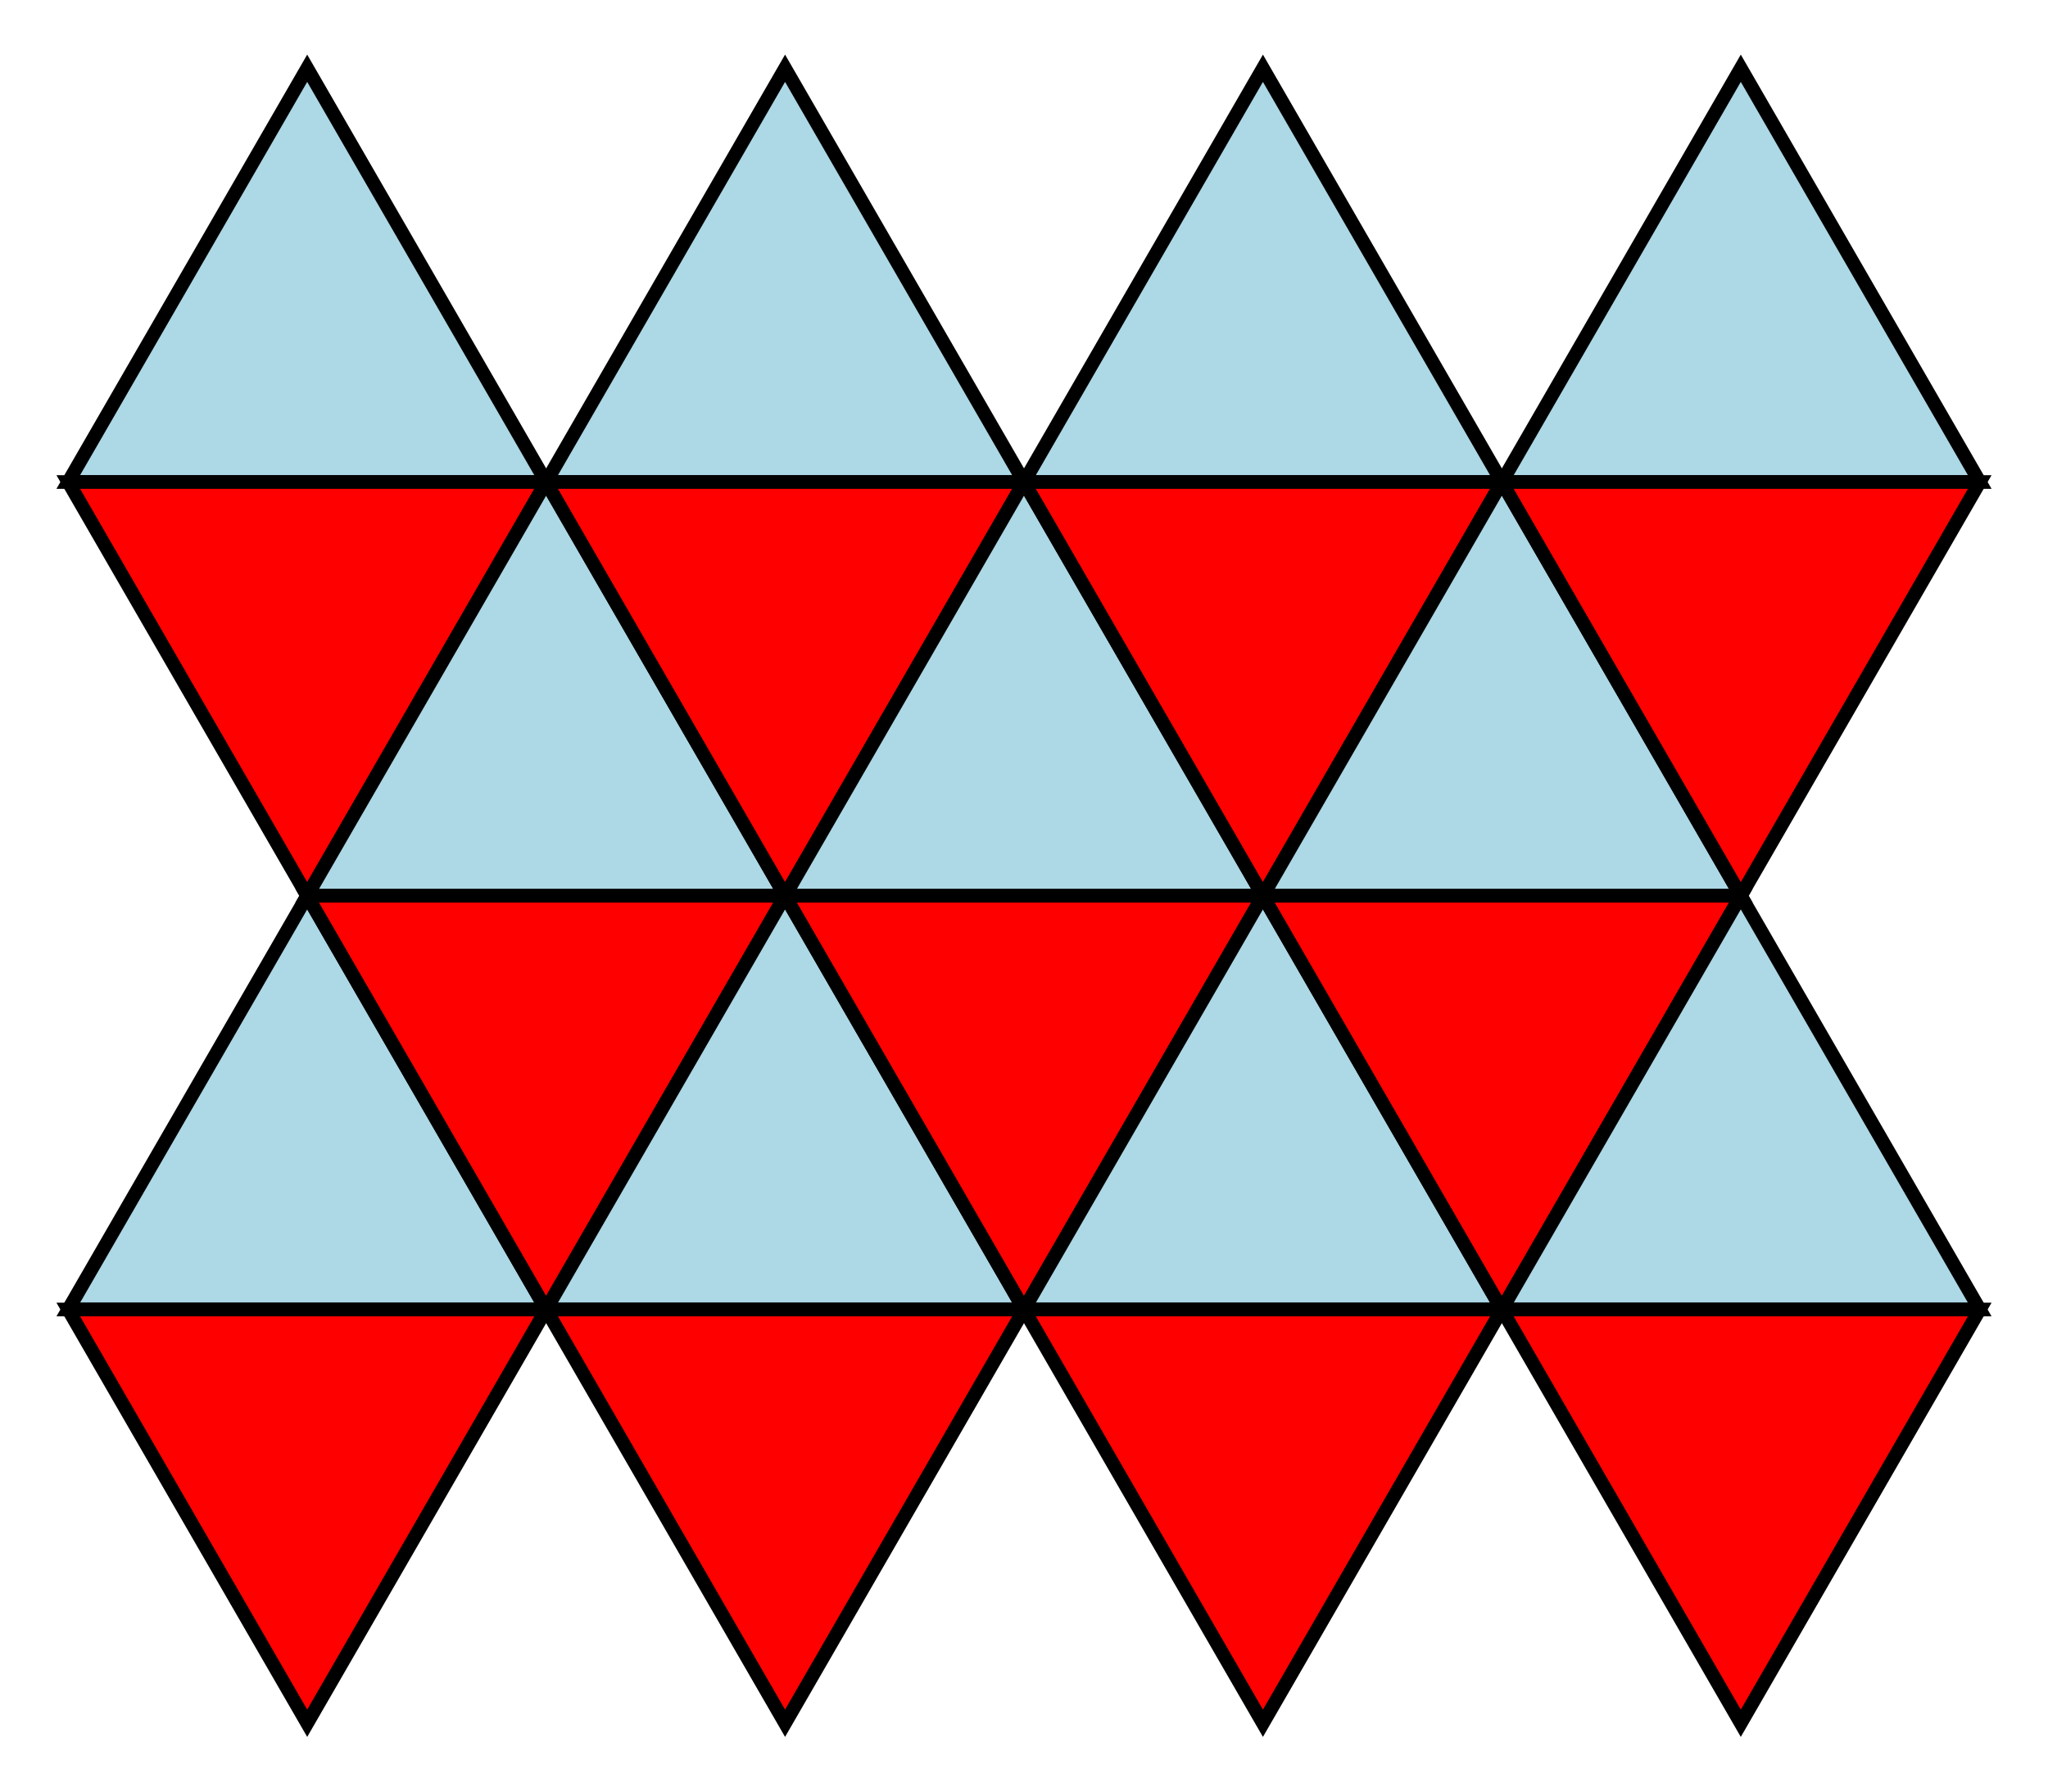
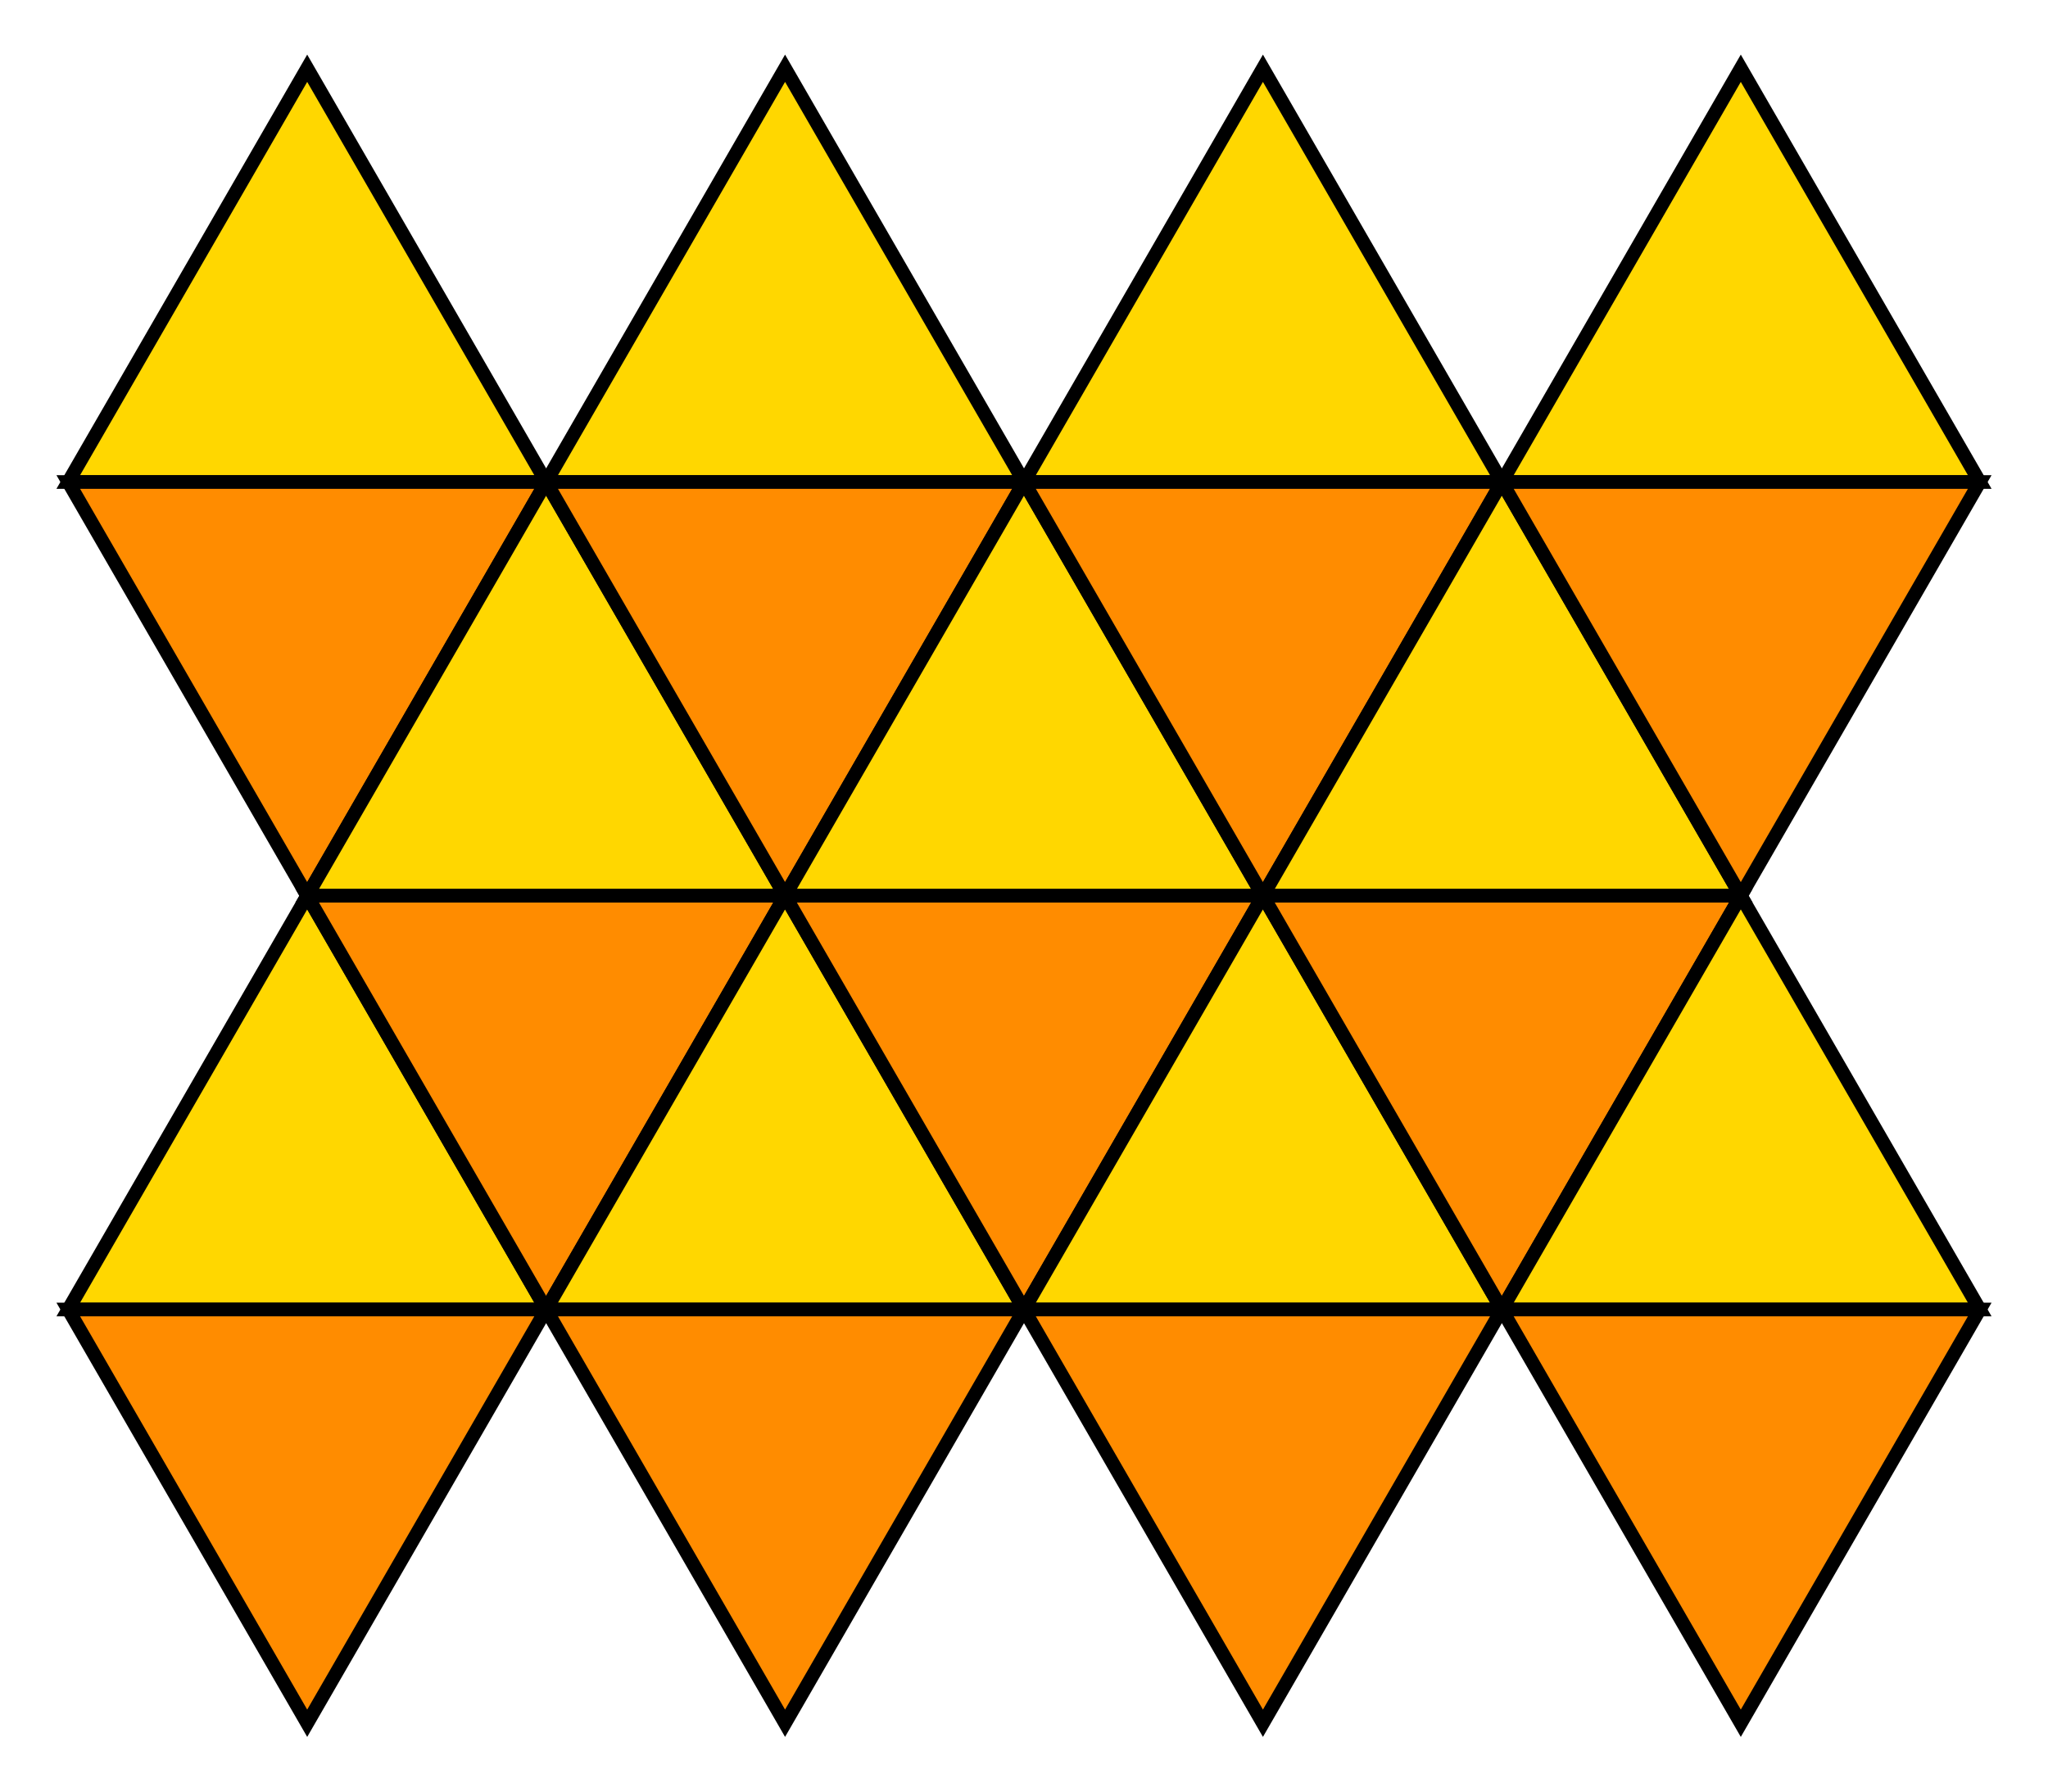
<svg xmlns="http://www.w3.org/2000/svg" width="150.0" height="131.244" viewBox="0 0 150.0 131.244">
-   <polygon points="22.5,5.0 40.0,35.311 5.0,35.311" stroke="black" stroke-linecap="round" stroke-width="1" fill="lightblue" />
-   <polygon points="5.0,35.311 40.0,35.311 22.5,65.622" stroke="black" stroke-linecap="round" stroke-width="1" fill="red" />
-   <polygon points="22.5,65.622 40.0,95.933 5.0,95.933" stroke="black" stroke-linecap="round" stroke-width="1" fill="lightblue" />
-   <polygon points="5.0,95.933 40.0,95.933 22.5,126.244" stroke="black" stroke-linecap="round" stroke-width="1" fill="red" />
-   <polygon points="40.0,35.311 57.5,65.622 22.5,65.622" stroke="black" stroke-linecap="round" stroke-width="1" fill="lightblue" />
-   <polygon points="22.5,65.622 57.5,65.622 40.0,95.933" stroke="black" stroke-linecap="round" stroke-width="1" fill="red" />
-   <polygon points="57.5,5.0 75.0,35.311 40.0,35.311" stroke="black" stroke-linecap="round" stroke-width="1" fill="lightblue" />
-   <polygon points="40.0,35.311 75.0,35.311 57.5,65.622" stroke="black" stroke-linecap="round" stroke-width="1" fill="red" />
-   <polygon points="57.5,65.622 75.0,95.933 40.0,95.933" stroke="black" stroke-linecap="round" stroke-width="1" fill="lightblue" />
-   <polygon points="40.0,95.933 75.0,95.933 57.5,126.244" stroke="black" stroke-linecap="round" stroke-width="1" fill="red" />
-   <polygon points="75.0,35.311 92.5,65.622 57.5,65.622" stroke="black" stroke-linecap="round" stroke-width="1" fill="lightblue" />
-   <polygon points="57.5,65.622 92.5,65.622 75.0,95.933" stroke="black" stroke-linecap="round" stroke-width="1" fill="red" />
-   <polygon points="92.5,5.0 110.0,35.311 75.0,35.311" stroke="black" stroke-linecap="round" stroke-width="1" fill="lightblue" />
-   <polygon points="75.0,35.311 110.0,35.311 92.5,65.622" stroke="black" stroke-linecap="round" stroke-width="1" fill="red" />
-   <polygon points="92.5,65.622 110.0,95.933 75.0,95.933" stroke="black" stroke-linecap="round" stroke-width="1" fill="lightblue" />
-   <polygon points="75.0,95.933 110.0,95.933 92.5,126.244" stroke="black" stroke-linecap="round" stroke-width="1" fill="red" />
-   <polygon points="110.0,35.311 127.5,65.622 92.5,65.622" stroke="black" stroke-linecap="round" stroke-width="1" fill="lightblue" />
-   <polygon points="92.5,65.622 127.5,65.622 110.0,95.933" stroke="black" stroke-linecap="round" stroke-width="1" fill="red" />
-   <polygon points="127.5,5.0 145.0,35.311 110.0,35.311" stroke="black" stroke-linecap="round" stroke-width="1" fill="lightblue" />
-   <polygon points="110.0,35.311 145.0,35.311 127.5,65.622" stroke="black" stroke-linecap="round" stroke-width="1" fill="red" />
-   <polygon points="127.5,65.622 145.0,95.933 110.0,95.933" stroke="black" stroke-linecap="round" stroke-width="1" fill="lightblue" />
-   <polygon points="110.0,95.933 145.0,95.933 127.5,126.244" stroke="black" stroke-linecap="round" stroke-width="1" fill="red" />
+   <polygon points="22.5,5.0 40.0,35.311 5.0,35.311" stroke="black" stroke-linecap="round" stroke-width="1" fill="gold" />
+   <polygon points="5.0,35.311 40.0,35.311 22.5,65.622" stroke="black" stroke-linecap="round" stroke-width="1" fill="darkorange" />
+   <polygon points="22.5,65.622 40.0,95.933 5.0,95.933" stroke="black" stroke-linecap="round" stroke-width="1" fill="gold" />
+   <polygon points="5.0,95.933 40.0,95.933 22.5,126.244" stroke="black" stroke-linecap="round" stroke-width="1" fill="darkorange" />
+   <polygon points="40.0,35.311 57.5,65.622 22.5,65.622" stroke="black" stroke-linecap="round" stroke-width="1" fill="gold" />
+   <polygon points="22.5,65.622 57.5,65.622 40.0,95.933" stroke="black" stroke-linecap="round" stroke-width="1" fill="darkorange" />
+   <polygon points="57.5,5.0 75.0,35.311 40.0,35.311" stroke="black" stroke-linecap="round" stroke-width="1" fill="gold" />
+   <polygon points="40.0,35.311 75.0,35.311 57.5,65.622" stroke="black" stroke-linecap="round" stroke-width="1" fill="darkorange" />
+   <polygon points="57.5,65.622 75.0,95.933 40.0,95.933" stroke="black" stroke-linecap="round" stroke-width="1" fill="gold" />
+   <polygon points="40.0,95.933 75.0,95.933 57.5,126.244" stroke="black" stroke-linecap="round" stroke-width="1" fill="darkorange" />
+   <polygon points="75.0,35.311 92.5,65.622 57.5,65.622" stroke="black" stroke-linecap="round" stroke-width="1" fill="gold" />
+   <polygon points="57.5,65.622 92.5,65.622 75.0,95.933" stroke="black" stroke-linecap="round" stroke-width="1" fill="darkorange" />
+   <polygon points="92.5,5.0 110.0,35.311 75.0,35.311" stroke="black" stroke-linecap="round" stroke-width="1" fill="gold" />
+   <polygon points="75.0,35.311 110.0,35.311 92.5,65.622" stroke="black" stroke-linecap="round" stroke-width="1" fill="darkorange" />
+   <polygon points="92.5,65.622 110.0,95.933 75.0,95.933" stroke="black" stroke-linecap="round" stroke-width="1" fill="gold" />
+   <polygon points="75.0,95.933 110.0,95.933 92.5,126.244" stroke="black" stroke-linecap="round" stroke-width="1" fill="darkorange" />
+   <polygon points="110.0,35.311 127.5,65.622 92.5,65.622" stroke="black" stroke-linecap="round" stroke-width="1" fill="gold" />
+   <polygon points="92.5,65.622 127.5,65.622 110.0,95.933" stroke="black" stroke-linecap="round" stroke-width="1" fill="darkorange" />
+   <polygon points="127.5,5.0 145.0,35.311 110.0,35.311" stroke="black" stroke-linecap="round" stroke-width="1" fill="gold" />
+   <polygon points="110.0,35.311 145.0,35.311 127.5,65.622" stroke="black" stroke-linecap="round" stroke-width="1" fill="darkorange" />
+   <polygon points="127.5,65.622 145.0,95.933 110.0,95.933" stroke="black" stroke-linecap="round" stroke-width="1" fill="gold" />
+   <polygon points="110.0,95.933 145.0,95.933 127.5,126.244" stroke="black" stroke-linecap="round" stroke-width="1" fill="darkorange" />
</svg>
